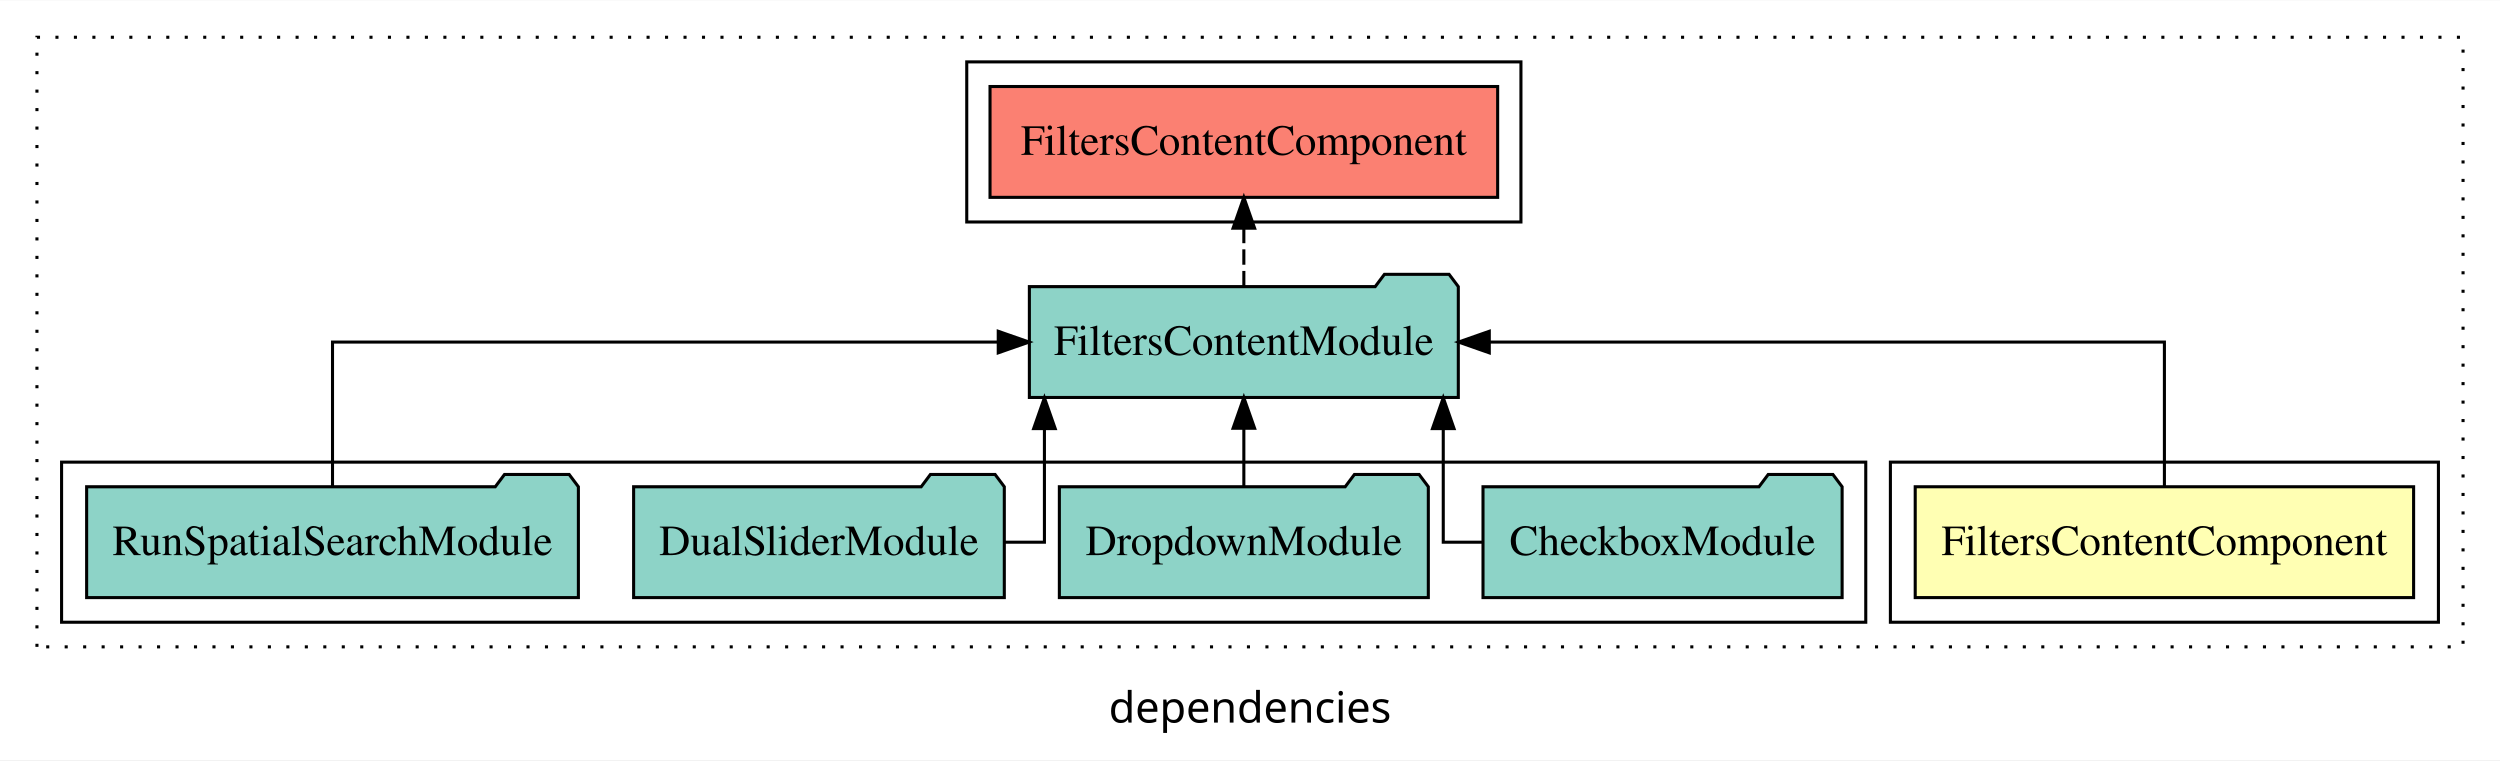
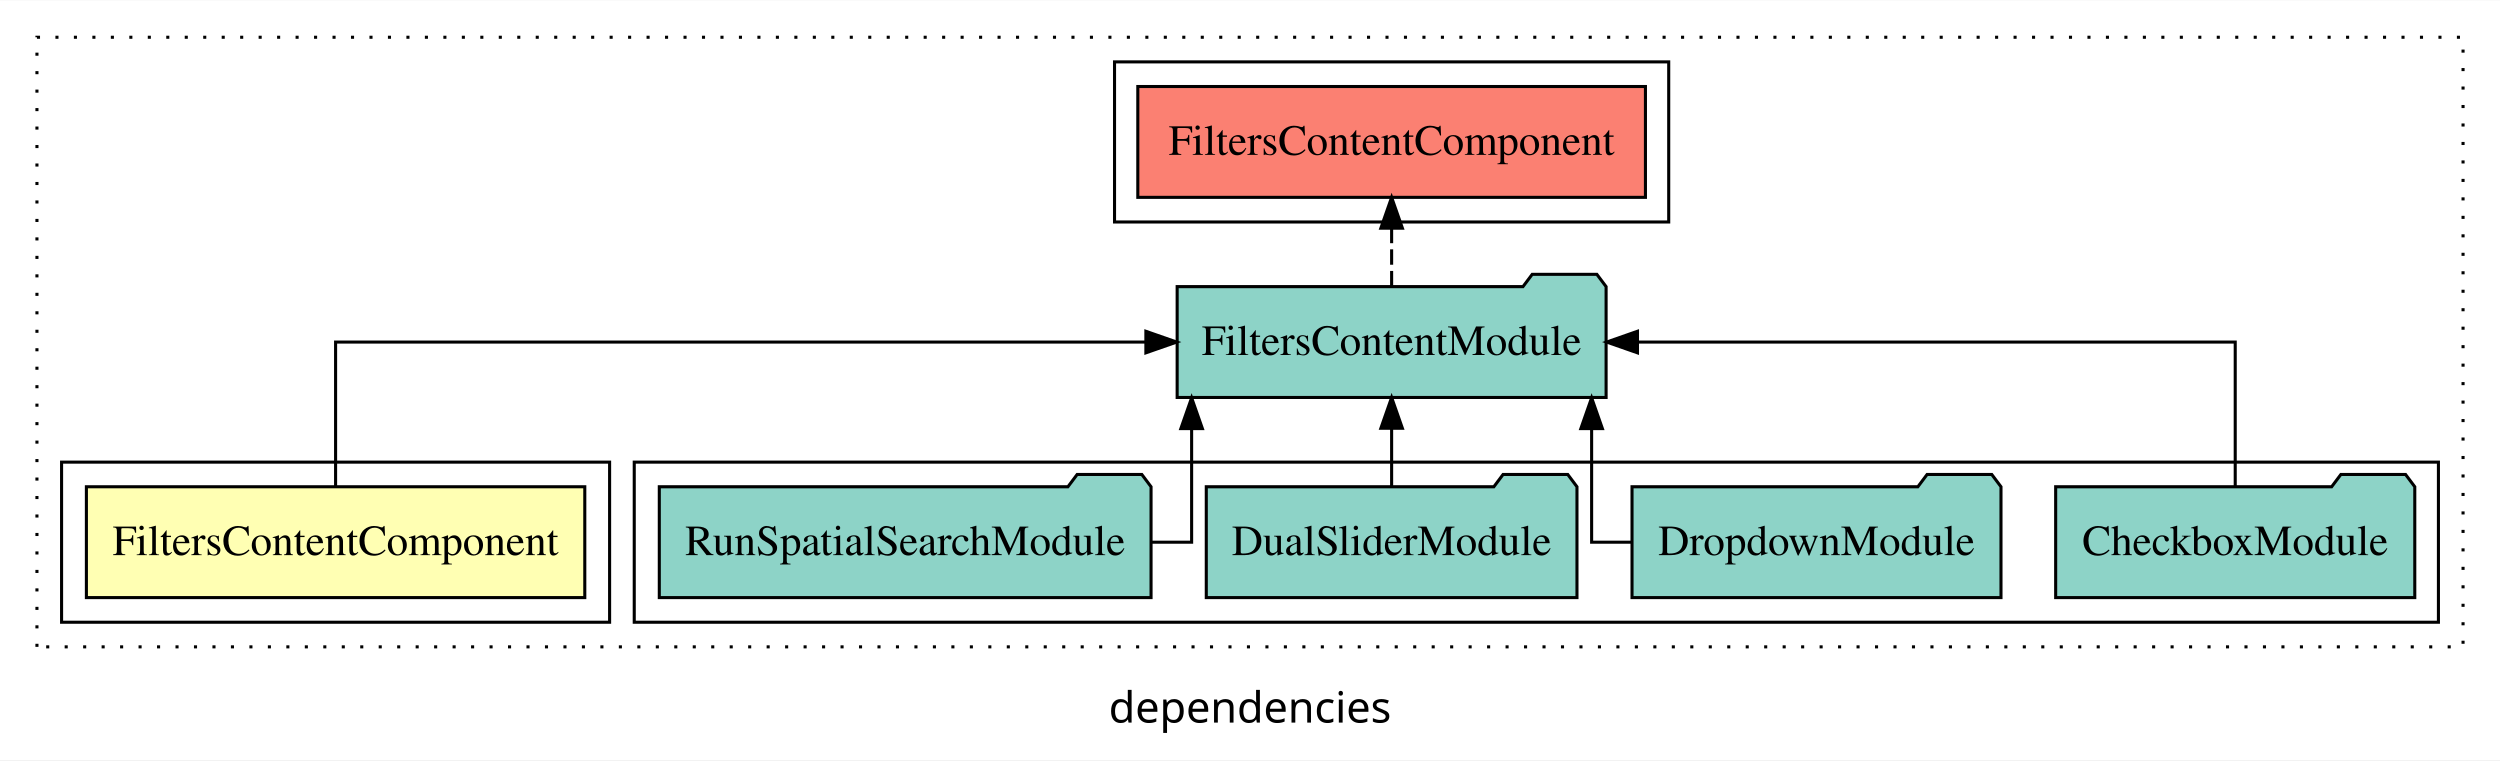
<svg xmlns="http://www.w3.org/2000/svg" width="812pt" height="247pt" viewBox="0.00 0.00 812.00 246.80">
  <g id="graph0" class="graph" transform="scale(1 1) rotate(0) translate(4 242.8)">
    <polygon fill="white" stroke="transparent" points="-4,4 -4,-242.8 808,-242.8 808,4 -4,4" />
    <text text-anchor="middle" x="402" y="-8.2" font-family="sans-serif" font-size="14.00">dependencies</text>
    <g id="clust1" class="cluster">
      <polygon fill="none" stroke="black" stroke-dasharray="1,5" points="8,-32.8 8,-230.8 796,-230.8 796,-32.8 8,-32.8" />
    </g>
-     <g id="clust2" class="cluster">
-       <polygon fill="none" stroke="black" points="610,-40.8 610,-92.8 788,-92.8 788,-40.8 610,-40.8" />
-     </g>
    <g id="clust4" class="cluster">
-       <polygon fill="none" stroke="black" points="16,-40.8 16,-92.8 602,-92.8 602,-40.8 16,-40.8" />
+       <polygon fill="none" stroke="black" points="202,-40.8 202,-92.8 788,-92.8 788,-40.8 202,-40.8" />
    </g>
    <g id="clust5" class="cluster">
-       <polygon fill="none" stroke="black" points="310,-170.8 310,-222.8 490,-222.8 490,-170.8 310,-170.8" />
+       <polygon fill="none" stroke="black" points="358,-170.8 358,-222.8 538,-222.8 538,-170.8 358,-170.8" />
+     </g>
+     <g id="clust2" class="cluster">
+       <polygon fill="none" stroke="black" points="16,-40.8 16,-92.8 194,-92.8 194,-40.8 16,-40.8" />
    </g>
    <g id="node1" class="node">
-       <polygon fill="#ffffb3" stroke="black" points="779.94,-84.8 618.06,-84.8 618.06,-48.8 779.94,-48.8 779.94,-84.8" />
-       <text text-anchor="middle" x="699" y="-62.6" font-family="Times,serif" font-size="14.00">FiltersContentComponent</text>
+       <polygon fill="#ffffb3" stroke="black" points="185.94,-84.8 24.06,-84.8 24.06,-48.8 185.94,-48.8 185.94,-84.8" />
+       <text text-anchor="middle" x="105" y="-62.6" font-family="Times,serif" font-size="14.00">FiltersContentComponent</text>
    </g>
    <g id="node2" class="node">
-       <polygon fill="#8dd3c7" stroke="black" points="469.66,-149.8 466.66,-153.8 445.66,-153.8 442.66,-149.8 330.34,-149.8 330.34,-113.8 469.66,-113.8 469.66,-149.8" />
-       <text text-anchor="middle" x="400" y="-127.6" font-family="Times,serif" font-size="14.00">FiltersContentModule</text>
+       <polygon fill="#8dd3c7" stroke="black" points="517.66,-149.8 514.66,-153.8 493.66,-153.8 490.66,-149.8 378.34,-149.8 378.34,-113.8 517.66,-113.8 517.66,-149.8" />
+       <text text-anchor="middle" x="448" y="-127.6" font-family="Times,serif" font-size="14.00">FiltersContentModule</text>
    </g>
    <g id="edge1" class="edge">
-       <path fill="none" stroke="black" d="M699,-84.91C699,-104.14 699,-131.8 699,-131.8 699,-131.8 479.72,-131.8 479.72,-131.8" />
-       <polygon fill="black" stroke="black" points="479.72,-128.3 469.72,-131.8 479.72,-135.3 479.72,-128.3" />
+       <path fill="none" stroke="black" d="M105,-84.91C105,-104.14 105,-131.8 105,-131.8 105,-131.8 368.18,-131.8 368.18,-131.8" />
+       <polygon fill="black" stroke="black" points="368.18,-135.3 378.18,-131.8 368.18,-128.3 368.18,-135.3" />
    </g>
    <g id="node7" class="node">
-       <polygon fill="#fb8072" stroke="black" points="482.44,-214.8 317.56,-214.8 317.56,-178.8 482.44,-178.8 482.44,-214.8" />
-       <text text-anchor="middle" x="400" y="-192.6" font-family="Times,serif" font-size="14.00">FiltersContentComponent </text>
+       <polygon fill="#fb8072" stroke="black" points="530.44,-214.8 365.56,-214.8 365.56,-178.8 530.44,-178.8 530.44,-214.8" />
+       <text text-anchor="middle" x="448" y="-192.6" font-family="Times,serif" font-size="14.00">FiltersContentComponent </text>
    </g>
    <g id="edge6" class="edge">
-       <path fill="none" stroke="black" stroke-dasharray="5,2" d="M400,-149.91C400,-149.91 400,-168.79 400,-168.79" />
-       <polygon fill="black" stroke="black" points="396.5,-168.79 400,-178.79 403.5,-168.79 396.5,-168.79" />
+       <path fill="none" stroke="black" stroke-dasharray="5,2" d="M448,-149.91C448,-149.91 448,-168.79 448,-168.79" />
+       <polygon fill="black" stroke="black" points="444.5,-168.79 448,-178.79 451.5,-168.79 444.5,-168.79" />
    </g>
    <g id="node3" class="node">
-       <polygon fill="#8dd3c7" stroke="black" points="594.32,-84.8 591.32,-88.8 570.32,-88.8 567.32,-84.8 477.68,-84.8 477.68,-48.8 594.32,-48.8 594.32,-84.8" />
-       <text text-anchor="middle" x="536" y="-62.6" font-family="Times,serif" font-size="14.00">CheckboxModule</text>
+       <polygon fill="#8dd3c7" stroke="black" points="780.32,-84.8 777.32,-88.8 756.32,-88.8 753.32,-84.8 663.68,-84.8 663.68,-48.8 780.32,-48.8 780.32,-84.8" />
+       <text text-anchor="middle" x="722" y="-62.6" font-family="Times,serif" font-size="14.00">CheckboxModule</text>
    </g>
    <g id="edge2" class="edge">
-       <path fill="none" stroke="black" d="M477.83,-66.8C470.1,-66.8 464.77,-66.8 464.77,-66.8 464.77,-66.8 464.77,-103.69 464.77,-103.69" />
-       <polygon fill="black" stroke="black" points="461.27,-103.69 464.77,-113.69 468.27,-103.69 461.27,-103.69" />
+       <path fill="none" stroke="black" d="M722,-84.91C722,-104.14 722,-131.8 722,-131.8 722,-131.8 527.85,-131.8 527.85,-131.8" />
+       <polygon fill="black" stroke="black" points="527.85,-128.3 517.85,-131.8 527.85,-135.3 527.85,-128.3" />
    </g>
    <g id="node4" class="node">
-       <polygon fill="#8dd3c7" stroke="black" points="459.92,-84.8 456.92,-88.8 435.92,-88.8 432.92,-84.8 340.08,-84.8 340.08,-48.8 459.92,-48.8 459.92,-84.8" />
-       <text text-anchor="middle" x="400" y="-62.6" font-family="Times,serif" font-size="14.00">DropdownModule</text>
+       <polygon fill="#8dd3c7" stroke="black" points="645.92,-84.8 642.92,-88.8 621.92,-88.8 618.92,-84.8 526.08,-84.8 526.08,-48.8 645.92,-48.8 645.92,-84.8" />
+       <text text-anchor="middle" x="586" y="-62.6" font-family="Times,serif" font-size="14.00">DropdownModule</text>
    </g>
    <g id="edge3" class="edge">
-       <path fill="none" stroke="black" d="M400,-84.91C400,-84.91 400,-103.79 400,-103.79" />
-       <polygon fill="black" stroke="black" points="396.5,-103.79 400,-113.79 403.5,-103.79 396.5,-103.79" />
+       <path fill="none" stroke="black" d="M526.02,-66.8C518.27,-66.8 512.96,-66.8 512.96,-66.8 512.96,-66.8 512.96,-103.69 512.96,-103.69" />
+       <polygon fill="black" stroke="black" points="509.46,-103.69 512.96,-113.69 516.46,-103.69 509.46,-103.69" />
    </g>
    <g id="node5" class="node">
-       <polygon fill="#8dd3c7" stroke="black" points="322.2,-84.8 319.2,-88.8 298.2,-88.8 295.2,-84.8 201.8,-84.8 201.8,-48.8 322.2,-48.8 322.2,-84.8" />
-       <text text-anchor="middle" x="262" y="-62.6" font-family="Times,serif" font-size="14.00">DualSliderModule</text>
+       <polygon fill="#8dd3c7" stroke="black" points="508.2,-84.8 505.2,-88.8 484.2,-88.8 481.2,-84.8 387.8,-84.8 387.8,-48.8 508.2,-48.8 508.2,-84.8" />
+       <text text-anchor="middle" x="448" y="-62.6" font-family="Times,serif" font-size="14.00">DualSliderModule</text>
    </g>
    <g id="edge4" class="edge">
-       <path fill="none" stroke="black" d="M322.14,-66.8C329.91,-66.8 335.23,-66.8 335.23,-66.8 335.23,-66.8 335.23,-103.69 335.23,-103.69" />
-       <polygon fill="black" stroke="black" points="331.73,-103.69 335.23,-113.69 338.73,-103.69 331.73,-103.69" />
+       <path fill="none" stroke="black" d="M448,-84.91C448,-84.91 448,-103.79 448,-103.79" />
+       <polygon fill="black" stroke="black" points="444.5,-103.79 448,-113.79 451.5,-103.79 444.5,-103.79" />
    </g>
    <g id="node6" class="node">
-       <polygon fill="#8dd3c7" stroke="black" points="183.86,-84.8 180.86,-88.8 159.86,-88.8 156.86,-84.8 24.14,-84.8 24.14,-48.8 183.86,-48.8 183.86,-84.8" />
-       <text text-anchor="middle" x="104" y="-62.6" font-family="Times,serif" font-size="14.00">RunSpatialSearchModule</text>
+       <polygon fill="#8dd3c7" stroke="black" points="369.86,-84.8 366.86,-88.8 345.86,-88.8 342.86,-84.8 210.14,-84.8 210.14,-48.8 369.86,-48.8 369.86,-84.8" />
+       <text text-anchor="middle" x="290" y="-62.6" font-family="Times,serif" font-size="14.00">RunSpatialSearchModule</text>
    </g>
    <g id="edge5" class="edge">
-       <path fill="none" stroke="black" d="M104,-84.91C104,-104.14 104,-131.8 104,-131.8 104,-131.8 320.23,-131.8 320.23,-131.8" />
-       <polygon fill="black" stroke="black" points="320.23,-135.3 330.23,-131.8 320.23,-128.3 320.23,-135.3" />
+       <path fill="none" stroke="black" d="M370.1,-66.8C377.93,-66.8 383.04,-66.8 383.04,-66.8 383.04,-66.8 383.04,-103.69 383.04,-103.69" />
+       <polygon fill="black" stroke="black" points="379.54,-103.69 383.04,-113.69 386.54,-103.69 379.54,-103.69" />
    </g>
  </g>
</svg>
